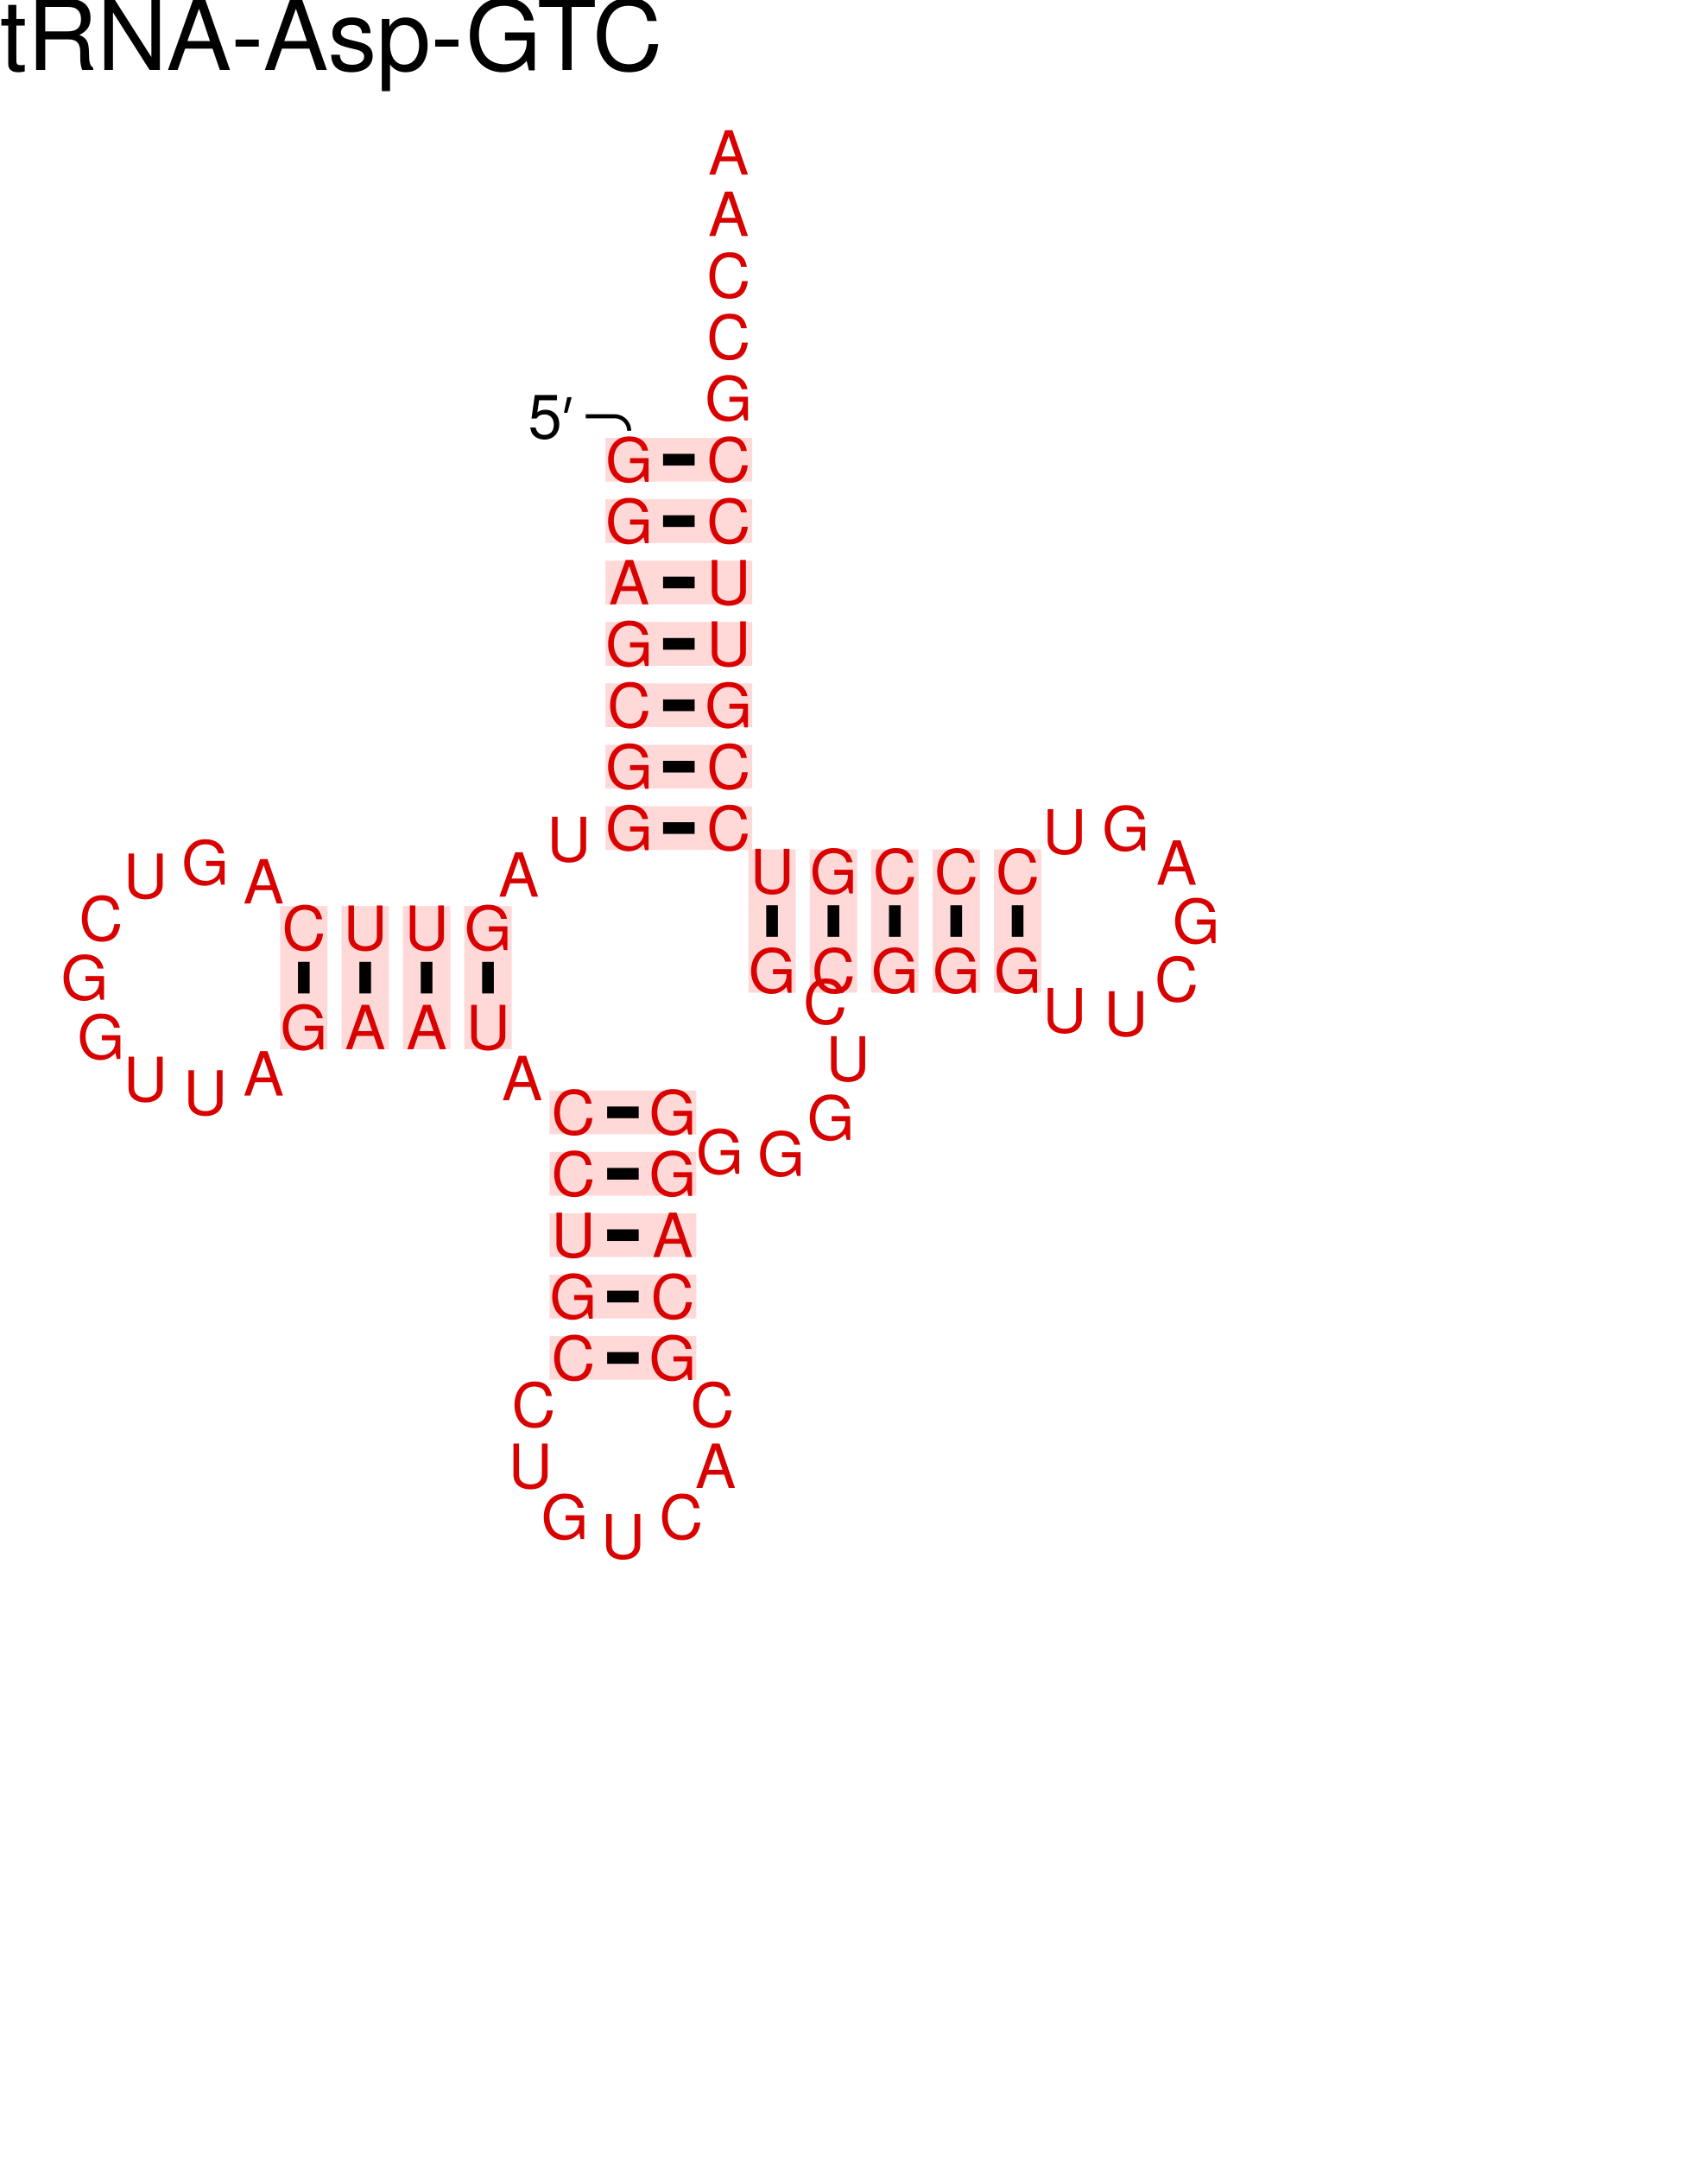
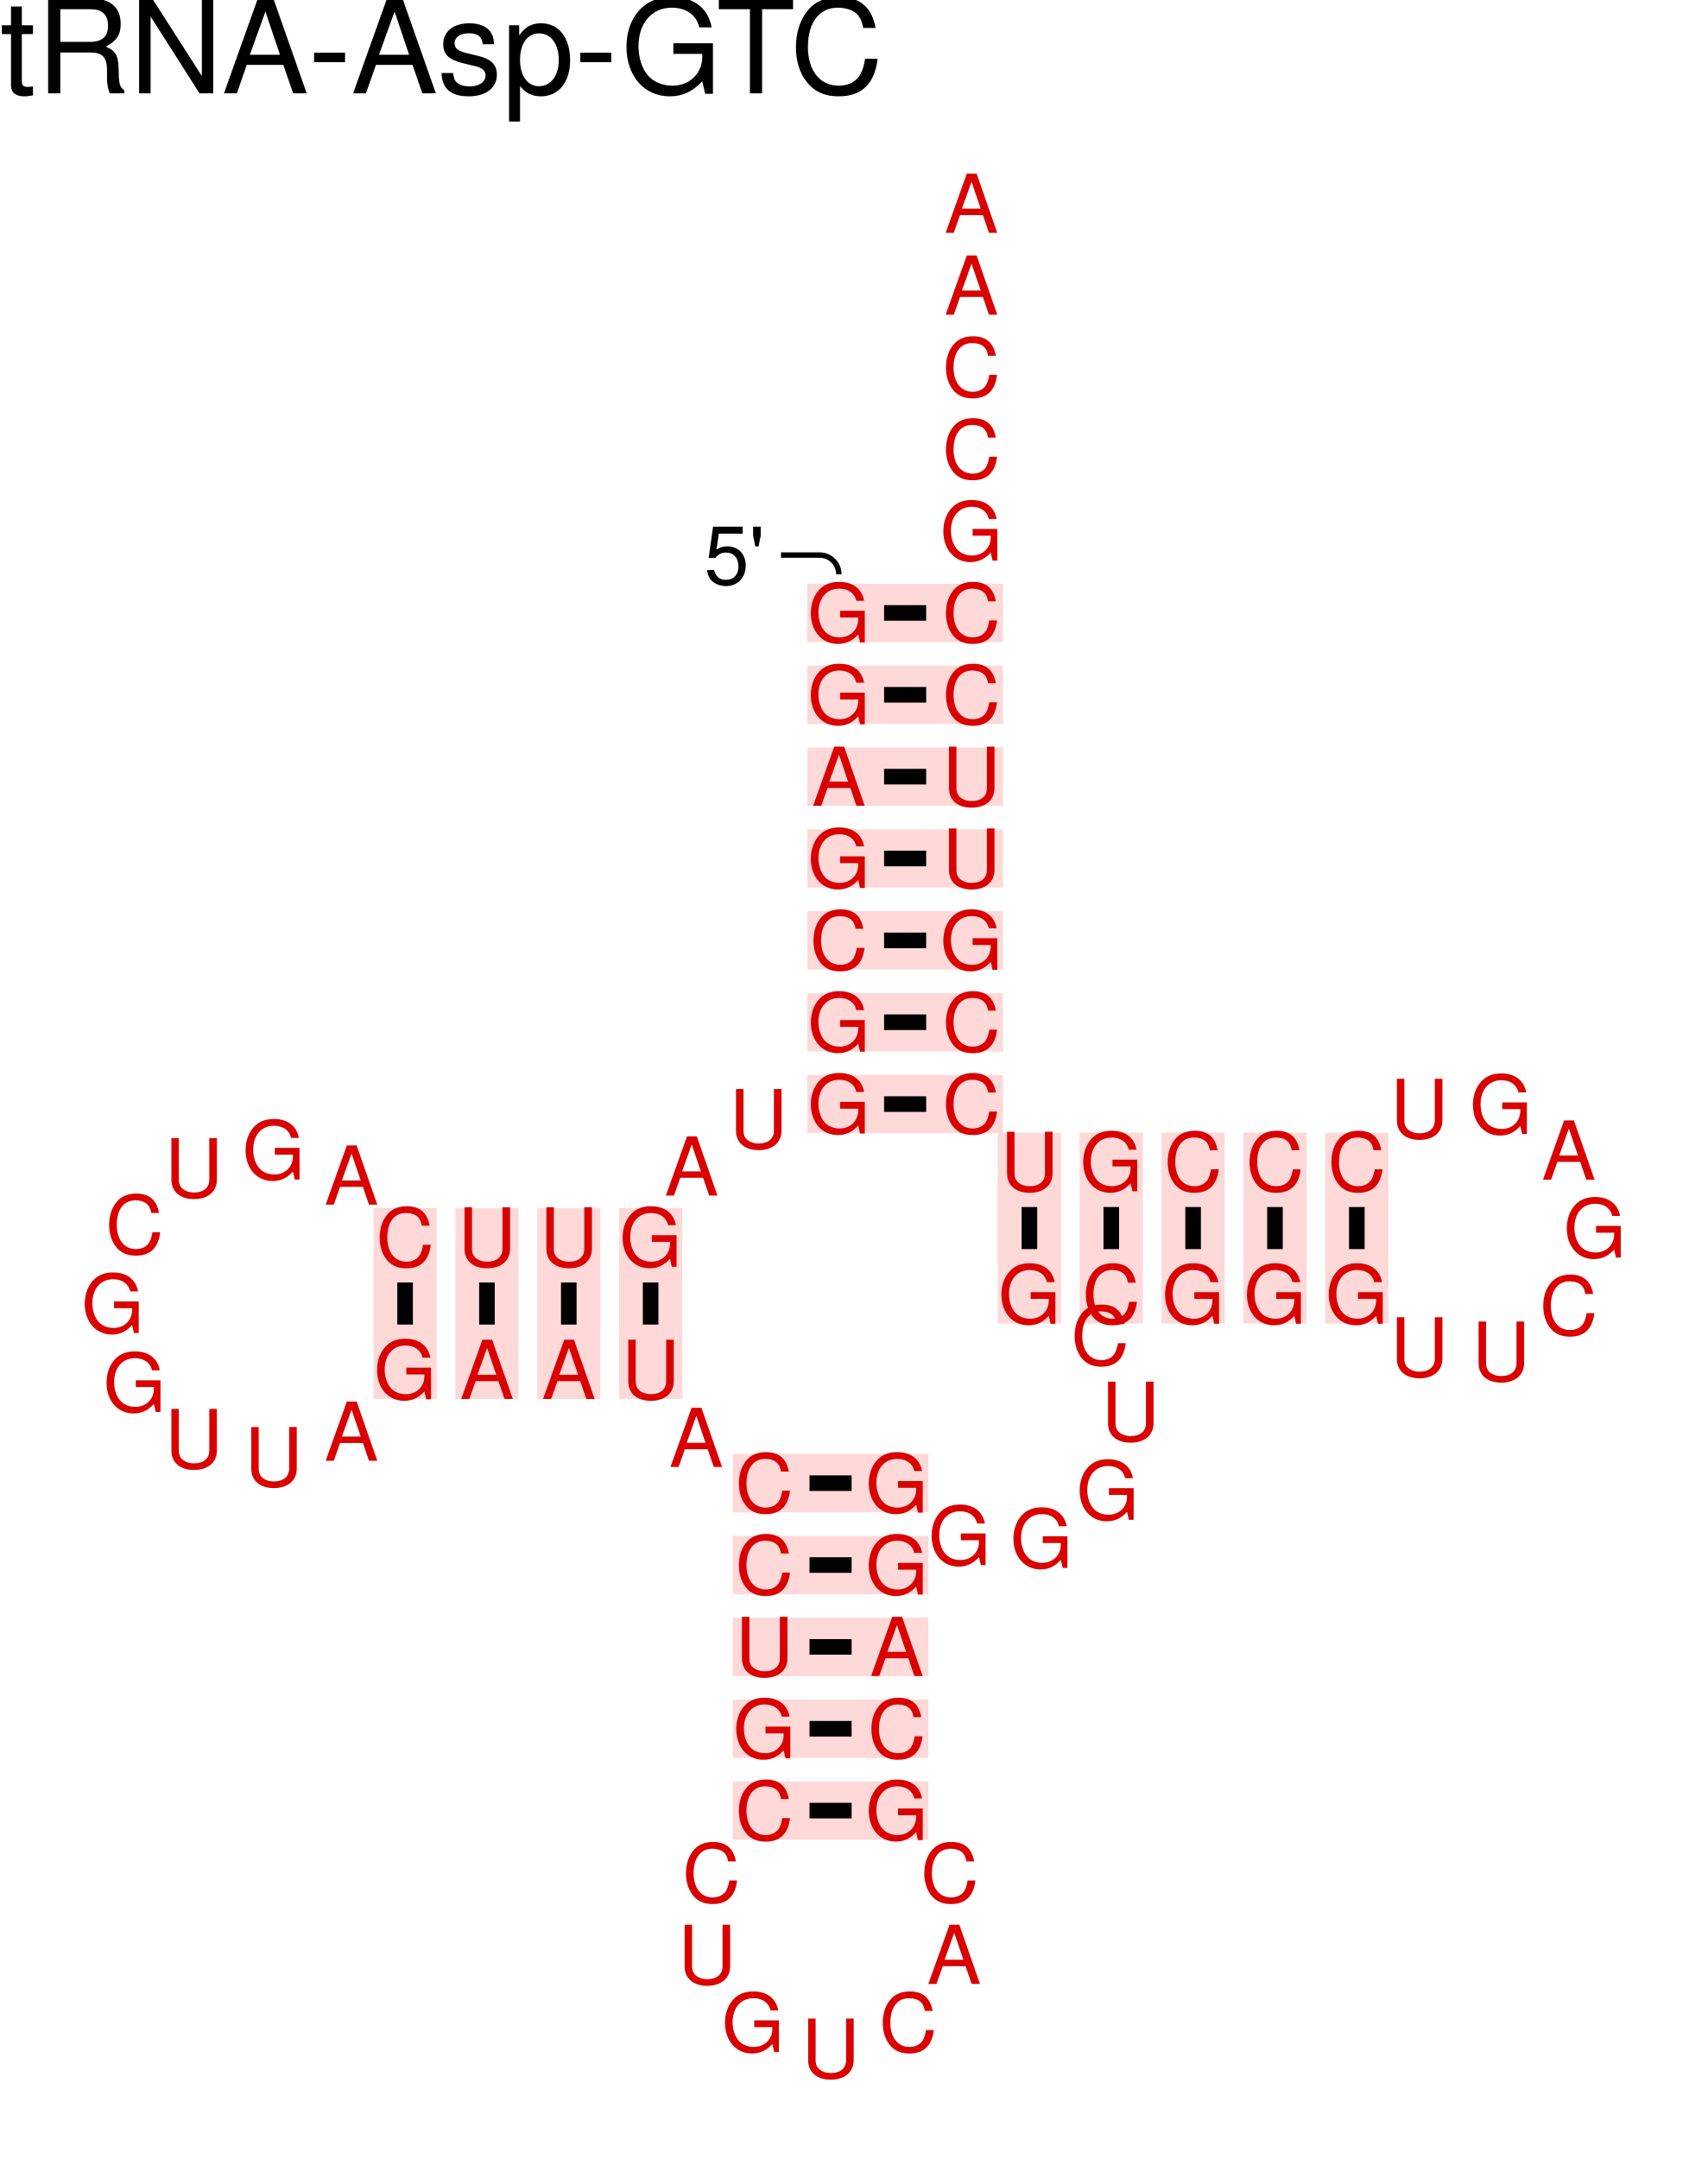
- <svg xmlns="http://www.w3.org/2000/svg" version="1.0" width="55.643mm" height="70.343mm" id="svg2403" xml:space="preserve">
+ <svg xmlns="http://www.w3.org/2000/svg" version="1.0" width="157.727" height="199.397" id="svg2403" xml:space="preserve">
  <text x="0" y="8.616" id="text1000">
    <tspan x="0" y="8.616" fill="#000000" font-variant="normal" font-weight="normal" font-style="normal" font-family="Helvetica, Arial, sans-serif" font-size="12" id="tspan1001">tRNA-Asp-GTC</tspan>
  </text>
  <path fill="#ffd8d8" stroke="none" d="M 74.566 53.916 L 74.566,53.916L 92.641,53.916L 92.641,59.301L 74.566,59.301Z" />
  <path fill="none" stroke="#000000" stroke-width="1.44" stroke-linecap="butt" stroke-linejoin="miter" d="M 81.66 56.608 L 85.548 56.608 " />
  <path fill="#ffd8d8" stroke="none" d="M 74.566 61.476 L 74.566,61.476L 92.641,61.476L 92.641,66.861L 74.566,66.861Z" />
  <path fill="none" stroke="#000000" stroke-width="1.44" stroke-linecap="butt" stroke-linejoin="miter" d="M 81.66 64.168 L 85.548 64.168 " />
  <path fill="#ffd8d8" stroke="none" d="M 74.566 69.036 L 74.566,69.036L 92.641,69.036L 92.641,74.421L 74.566,74.421Z" />
  <path fill="none" stroke="#000000" stroke-width="1.44" stroke-linecap="butt" stroke-linejoin="miter" d="M 81.66 71.728 L 85.548 71.728 " />
  <path fill="#ffd8d8" stroke="none" d="M 74.566 76.596 L 74.566,76.596L 92.641,76.596L 92.641,81.981L 74.566,81.981Z" />
  <path fill="none" stroke="#000000" stroke-width="1.44" stroke-linecap="butt" stroke-linejoin="miter" d="M 81.66 79.288 L 85.548 79.288 " />
  <path fill="#ffd8d8" stroke="none" d="M 74.566 84.156 L 74.566,84.156L 92.641,84.156L 92.641,89.541L 74.566,89.541Z" />
  <path fill="none" stroke="#000000" stroke-width="1.44" stroke-linecap="butt" stroke-linejoin="miter" d="M 81.66 86.849 L 85.548 86.849 " />
  <path fill="#ffd8d8" stroke="none" d="M 74.566 91.716 L 74.566,91.716L 92.641,91.716L 92.641,97.101L 74.566,97.101Z" />
  <path fill="none" stroke="#000000" stroke-width="1.44" stroke-linecap="butt" stroke-linejoin="miter" d="M 81.66 94.409 L 85.548 94.409 " />
  <path fill="#ffd8d8" stroke="none" d="M 74.566 99.276 L 74.566,99.276L 92.641,99.276L 92.641,104.661L 74.566,104.661Z" />
  <path fill="none" stroke="#000000" stroke-width="1.44" stroke-linecap="butt" stroke-linejoin="miter" d="M 81.66 101.969 L 85.548 101.969 " />
  <path fill="#ffd8d8" stroke="none" d="M 63.014 111.577 L 63.014,111.577L 63.014,129.202L 57.179,129.202L 57.179,111.577Z" />
  <path fill="none" stroke="#000000" stroke-width="1.44" stroke-linecap="butt" stroke-linejoin="miter" d="M 60.097 118.445 L 60.097 122.333 " />
  <path fill="#ffd8d8" stroke="none" d="M 55.454 111.577 L 55.454,111.577L 55.454,129.202L 49.619,129.202L 49.619,111.577Z" />
  <path fill="none" stroke="#000000" stroke-width="1.44" stroke-linecap="butt" stroke-linejoin="miter" d="M 52.537 118.445 L 52.537 122.333 " />
  <path fill="#ffd8d8" stroke="none" d="M 47.894 111.577 L 47.894,111.577L 47.894,129.202L 42.059,129.202L 42.059,111.577Z" />
  <path fill="none" stroke="#000000" stroke-width="1.44" stroke-linecap="butt" stroke-linejoin="miter" d="M 44.977 118.445 L 44.977 122.333 " />
  <path fill="#ffd8d8" stroke="none" d="M 40.334 111.577 L 40.334,111.577L 40.334,129.202L 34.499,129.202L 34.499,111.577Z" />
  <path fill="none" stroke="#000000" stroke-width="1.44" stroke-linecap="butt" stroke-linejoin="miter" d="M 37.417 118.445 L 37.417 122.333 " />
  <path fill="#ffd8d8" stroke="none" d="M 67.679 134.288 L 67.679,134.288L 85.754,134.288L 85.754,139.673L 67.679,139.673Z" />
  <path fill="none" stroke="#000000" stroke-width="1.44" stroke-linecap="butt" stroke-linejoin="miter" d="M 74.773 136.98 L 78.661 136.98 " />
  <path fill="#ffd8d8" stroke="none" d="M 67.679 141.848 L 67.679,141.848L 85.754,141.848L 85.754,147.233L 67.679,147.233Z" />
  <path fill="none" stroke="#000000" stroke-width="1.44" stroke-linecap="butt" stroke-linejoin="miter" d="M 74.773 144.54 L 78.661 144.54 " />
  <path fill="#ffd8d8" stroke="none" d="M 67.679 149.408 L 67.679,149.408L 85.754,149.408L 85.754,154.793L 67.679,154.793Z" />
  <path fill="none" stroke="#000000" stroke-width="1.44" stroke-linecap="butt" stroke-linejoin="miter" d="M 74.773 152.1 L 78.661 152.1 " />
  <path fill="#ffd8d8" stroke="none" d="M 67.679 156.968 L 67.679,156.968L 85.754,156.968L 85.754,162.353L 67.679,162.353Z" />
  <path fill="none" stroke="#000000" stroke-width="1.44" stroke-linecap="butt" stroke-linejoin="miter" d="M 74.773 159.66 L 78.661 159.66 " />
  <path fill="#ffd8d8" stroke="none" d="M 67.679 164.528 L 67.679,164.528L 85.754,164.528L 85.754,169.913L 67.679,169.913Z" />
  <path fill="none" stroke="#000000" stroke-width="1.44" stroke-linecap="butt" stroke-linejoin="miter" d="M 74.773 167.22 L 78.661 167.22 " />
  <path fill="#ffd8d8" stroke="none" d="M 92.167 122.231 L 92.167,122.231L 92.167,104.606L 98.002,104.606L 98.002,122.231Z" />
  <path fill="none" stroke="#000000" stroke-width="1.44" stroke-linecap="butt" stroke-linejoin="miter" d="M 95.085 115.363 L 95.085 111.475 " />
  <path fill="#ffd8d8" stroke="none" d="M 99.727 122.231 L 99.727,122.231L 99.727,104.606L 105.562,104.606L 105.562,122.231Z" />
  <path fill="none" stroke="#000000" stroke-width="1.44" stroke-linecap="butt" stroke-linejoin="miter" d="M 102.645 115.363 L 102.645 111.475 " />
  <path fill="#ffd8d8" stroke="none" d="M 107.287 122.231 L 107.287,122.231L 107.287,104.606L 113.122,104.606L 113.122,122.231Z" />
  <path fill="none" stroke="#000000" stroke-width="1.44" stroke-linecap="butt" stroke-linejoin="miter" d="M 110.205 115.363 L 110.205 111.475 " />
  <path fill="#ffd8d8" stroke="none" d="M 114.847 122.231 L 114.847,122.231L 114.847,104.606L 120.682,104.606L 120.682,122.231Z" />
  <path fill="none" stroke="#000000" stroke-width="1.44" stroke-linecap="butt" stroke-linejoin="miter" d="M 117.765 115.363 L 117.765 111.475 " />
  <path fill="#ffd8d8" stroke="none" d="M 122.407 122.231 L 122.407,122.231L 122.407,104.606L 128.242,104.606L 128.242,122.231Z" />
  <path fill="none" stroke="#000000" stroke-width="1.44" stroke-linecap="butt" stroke-linejoin="miter" d="M 125.325 115.363 L 125.325 111.475 " />
  <path fill="none" stroke="#5c5c5c" stroke-width="0.5" stroke-linecap="butt" stroke-linejoin="miter" d="" />
  <path fill="none" stroke="#5c5c5c" stroke-width="0.5" stroke-linecap="butt" stroke-linejoin="miter" d="" />
  <path fill="none" stroke="#5c5c5c" stroke-width="0.5" stroke-linecap="butt" stroke-linejoin="miter" d="" />
  <path fill="none" stroke="#5c5c5c" stroke-width="0.5" stroke-linecap="butt" stroke-linejoin="miter" d="" />
  <path fill="none" stroke="#5c5c5c" stroke-width="0.5" stroke-linecap="butt" stroke-linejoin="miter" d="" />
  <path fill="none" stroke="#5c5c5c" stroke-width="0.5" stroke-linecap="butt" stroke-linejoin="miter" d="" />
  <path fill="none" stroke="#5c5c5c" stroke-width="0.5" stroke-linecap="butt" stroke-linejoin="miter" d="" />
  <path fill="none" stroke="#5c5c5c" stroke-width="0.5" stroke-linecap="butt" stroke-linejoin="miter" d="" />
  <path fill="none" stroke="#5c5c5c" stroke-width="0.5" stroke-linecap="butt" stroke-linejoin="miter" d="" />
  <path fill="none" stroke="#5c5c5c" stroke-width="0.5" stroke-linecap="butt" stroke-linejoin="miter" d="" />
  <path fill="none" stroke="#5c5c5c" stroke-width="0.5" stroke-linecap="butt" stroke-linejoin="miter" d="" />
  <path fill="none" stroke="#5c5c5c" stroke-width="0.5" stroke-linecap="butt" stroke-linejoin="miter" d="" />
  <path fill="none" stroke="#5c5c5c" stroke-width="0.5" stroke-linecap="butt" stroke-linejoin="miter" d="" />
  <path fill="none" stroke="#5c5c5c" stroke-width="0.5" stroke-linecap="butt" stroke-linejoin="miter" d="" />
  <path fill="none" stroke="#5c5c5c" stroke-width="0.5" stroke-linecap="butt" stroke-linejoin="miter" d="" />
  <path fill="none" stroke="#5c5c5c" stroke-width="0.5" stroke-linecap="butt" stroke-linejoin="miter" d="" />
  <path fill="none" stroke="#5c5c5c" stroke-width="0.5" stroke-linecap="butt" stroke-linejoin="miter" d="" />
  <path fill="none" stroke="#5c5c5c" stroke-width="0.5" stroke-linecap="butt" stroke-linejoin="miter" d="" />
  <path fill="none" stroke="#5c5c5c" stroke-width="0.5" stroke-linecap="butt" stroke-linejoin="miter" d="" />
  <path fill="none" stroke="#5c5c5c" stroke-width="0.5" stroke-linecap="butt" stroke-linejoin="miter" d="" />
  <path fill="none" stroke="#5c5c5c" stroke-width="0.5" stroke-linecap="butt" stroke-linejoin="miter" d="" />
  <path fill="none" stroke="#5c5c5c" stroke-width="0.5" stroke-linecap="butt" stroke-linejoin="miter" d="" />
  <path fill="none" stroke="#5c5c5c" stroke-width="0.5" stroke-linecap="butt" stroke-linejoin="miter" d="" />
  <path fill="none" stroke="#5c5c5c" stroke-width="0.5" stroke-linecap="butt" stroke-linejoin="miter" d="" />
  <path fill="none" stroke="#5c5c5c" stroke-width="0.5" stroke-linecap="butt" stroke-linejoin="miter" d="" />
  <path fill="none" stroke="#5c5c5c" stroke-width="0.5" stroke-linecap="butt" stroke-linejoin="miter" d="" />
  <path fill="none" stroke="#5c5c5c" stroke-width="0.5" stroke-linecap="butt" stroke-linejoin="miter" d="" />
  <path fill="none" stroke="#5c5c5c" stroke-width="0.5" stroke-linecap="butt" stroke-linejoin="miter" d="" />
  <path fill="none" stroke="#5c5c5c" stroke-width="0.5" stroke-linecap="butt" stroke-linejoin="miter" d="" />
  <path fill="none" stroke="#5c5c5c" stroke-width="0.5" stroke-linecap="butt" stroke-linejoin="miter" d="" />
  <path fill="none" stroke="#5c5c5c" stroke-width="0.5" stroke-linecap="butt" stroke-linejoin="miter" d="" />
  <path fill="none" stroke="#5c5c5c" stroke-width="0.5" stroke-linecap="butt" stroke-linejoin="miter" d="" />
  <path fill="none" stroke="#5c5c5c" stroke-width="0.5" stroke-linecap="butt" stroke-linejoin="miter" d="" />
  <path fill="none" stroke="#5c5c5c" stroke-width="0.5" stroke-linecap="butt" stroke-linejoin="miter" d="" />
  <path fill="none" stroke="#5c5c5c" stroke-width="0.5" stroke-linecap="butt" stroke-linejoin="miter" d="" />
  <path fill="none" stroke="#5c5c5c" stroke-width="0.5" stroke-linecap="butt" stroke-linejoin="miter" d="" />
  <path fill="none" stroke="#5c5c5c" stroke-width="0.5" stroke-linecap="butt" stroke-linejoin="miter" d="" />
  <path fill="none" stroke="#5c5c5c" stroke-width="0.5" stroke-linecap="butt" stroke-linejoin="miter" d="" />
  <path fill="none" stroke="#5c5c5c" stroke-width="0.5" stroke-linecap="butt" stroke-linejoin="miter" d="" />
  <path fill="none" stroke="#5c5c5c" stroke-width="0.5" stroke-linecap="butt" stroke-linejoin="miter" d="" />
  <path fill="none" stroke="#5c5c5c" stroke-width="0.5" stroke-linecap="butt" stroke-linejoin="miter" d="" />
  <path fill="none" stroke="#5c5c5c" stroke-width="0.5" stroke-linecap="butt" stroke-linejoin="miter" d="" />
  <path fill="none" stroke="#5c5c5c" stroke-width="0.5" stroke-linecap="butt" stroke-linejoin="miter" d="" />
  <path fill="none" stroke="#5c5c5c" stroke-width="0.5" stroke-linecap="butt" stroke-linejoin="miter" d="" />
  <path fill="none" stroke="#5c5c5c" stroke-width="0.5" stroke-linecap="butt" stroke-linejoin="miter" d="" />
  <path fill="none" stroke="#5c5c5c" stroke-width="0.5" stroke-linecap="butt" stroke-linejoin="miter" d="" />
  <path fill="none" stroke="#5c5c5c" stroke-width="0.5" stroke-linecap="butt" stroke-linejoin="miter" d="" />
  <path fill="none" stroke="#5c5c5c" stroke-width="0.5" stroke-linecap="butt" stroke-linejoin="miter" d="" />
  <path fill="none" stroke="#5c5c5c" stroke-width="0.5" stroke-linecap="butt" stroke-linejoin="miter" d="" />
  <path fill="none" stroke="#5c5c5c" stroke-width="0.5" stroke-linecap="butt" stroke-linejoin="miter" d="" />
  <path fill="none" stroke="#5c5c5c" stroke-width="0.5" stroke-linecap="butt" stroke-linejoin="miter" d="" />
  <path fill="none" stroke="#5c5c5c" stroke-width="0.5" stroke-linecap="butt" stroke-linejoin="miter" d="" />
  <path fill="none" stroke="#5c5c5c" stroke-width="0.5" stroke-linecap="butt" stroke-linejoin="miter" d="" />
  <path fill="none" stroke="#5c5c5c" stroke-width="0.5" stroke-linecap="butt" stroke-linejoin="miter" d="" />
  <path fill="none" stroke="#5c5c5c" stroke-width="0.5" stroke-linecap="butt" stroke-linejoin="miter" d="" />
  <path fill="none" stroke="#5c5c5c" stroke-width="0.5" stroke-linecap="butt" stroke-linejoin="miter" d="" />
  <path fill="none" stroke="#5c5c5c" stroke-width="0.5" stroke-linecap="butt" stroke-linejoin="miter" d="" />
  <path fill="none" stroke="#5c5c5c" stroke-width="0.5" stroke-linecap="butt" stroke-linejoin="miter" d="" />
  <path fill="none" stroke="#5c5c5c" stroke-width="0.5" stroke-linecap="butt" stroke-linejoin="miter" d="" />
  <path fill="none" stroke="#5c5c5c" stroke-width="0.5" stroke-linecap="butt" stroke-linejoin="miter" d="" />
  <path fill="none" stroke="#5c5c5c" stroke-width="0.5" stroke-linecap="butt" stroke-linejoin="miter" d="" />
  <path fill="none" stroke="#5c5c5c" stroke-width="0.5" stroke-linecap="butt" stroke-linejoin="miter" d="" />
  <path fill="none" stroke="#5c5c5c" stroke-width="0.5" stroke-linecap="butt" stroke-linejoin="miter" d="" />
  <path fill="none" stroke="#5c5c5c" stroke-width="0.5" stroke-linecap="butt" stroke-linejoin="miter" d="" />
  <path fill="none" stroke="#5c5c5c" stroke-width="0.5" stroke-linecap="butt" stroke-linejoin="miter" d="" />
  <path fill="none" stroke="#5c5c5c" stroke-width="0.5" stroke-linecap="butt" stroke-linejoin="miter" d="" />
  <path fill="none" stroke="#5c5c5c" stroke-width="0.5" stroke-linecap="butt" stroke-linejoin="miter" d="" />
  <path fill="none" stroke="#5c5c5c" stroke-width="0.5" stroke-linecap="butt" stroke-linejoin="miter" d="" />
  <path fill="none" stroke="#5c5c5c" stroke-width="0.5" stroke-linecap="butt" stroke-linejoin="miter" d="" />
  <path fill="none" stroke="#5c5c5c" stroke-width="0.5" stroke-linecap="butt" stroke-linejoin="miter" d="" />
  <path fill="none" stroke="#5c5c5c" stroke-width="0.5" stroke-linecap="butt" stroke-linejoin="miter" d="" />
  <path fill="none" stroke="#5c5c5c" stroke-width="0.5" stroke-linecap="butt" stroke-linejoin="miter" d="" />
  <path fill="none" stroke="#5c5c5c" stroke-width="0.5" stroke-linecap="butt" stroke-linejoin="miter" d="" />
  <path fill="none" stroke="#5c5c5c" stroke-width="0.5" stroke-linecap="butt" stroke-linejoin="miter" d="" />
  <path fill="none" stroke="#5c5c5c" stroke-width="0.5" stroke-linecap="butt" stroke-linejoin="miter" d="" />
  <path fill="none" stroke="#5c5c5c" stroke-width="0.5" stroke-linecap="butt" stroke-linejoin="miter" d="" />
  <path fill="none" stroke="#5c5c5c" stroke-width="0.5" stroke-linecap="butt" stroke-linejoin="miter" d="" />
  <path fill="none" stroke="#5c5c5c" stroke-width="0.5" stroke-linecap="butt" stroke-linejoin="miter" d="" />
  <path fill="none" stroke="#5c5c5c" stroke-width="0.5" stroke-linecap="butt" stroke-linejoin="miter" d="" />
  <path fill="none" stroke="#5c5c5c" stroke-width="0.5" stroke-linecap="butt" stroke-linejoin="miter" d="" />
  <path fill="none" stroke="#5c5c5c" stroke-width="0.5" stroke-linecap="butt" stroke-linejoin="miter" d="" />
  <path fill="none" stroke="#5c5c5c" stroke-width="0.5" stroke-linecap="butt" stroke-linejoin="miter" d="" />
  <path fill="none" stroke="#5c5c5c" stroke-width="0.5" stroke-linecap="butt" stroke-linejoin="miter" d="" />
  <path fill="none" stroke="#5c5c5c" stroke-width="0.5" stroke-linecap="butt" stroke-linejoin="miter" d="" />
  <path fill="none" stroke="#5c5c5c" stroke-width="0.5" stroke-linecap="butt" stroke-linejoin="miter" d="" />
  <path fill="none" stroke="#5c5c5c" stroke-width="0.5" stroke-linecap="butt" stroke-linejoin="miter" d="" />
  <path fill="none" stroke="#5c5c5c" stroke-width="0.5" stroke-linecap="butt" stroke-linejoin="miter" d="" />
  <path fill="none" stroke="#5c5c5c" stroke-width="0.5" stroke-linecap="butt" stroke-linejoin="miter" d="" />
  <path fill="none" stroke="#5c5c5c" stroke-width="0.5" stroke-linecap="butt" stroke-linejoin="miter" d="" />
  <path fill="none" stroke="#5c5c5c" stroke-width="0.5" stroke-linecap="butt" stroke-linejoin="miter" d="" />
  <path fill="none" stroke="#5c5c5c" stroke-width="0.5" stroke-linecap="butt" stroke-linejoin="miter" d="" />
  <path fill="none" stroke="#5c5c5c" stroke-width="0.5" stroke-linecap="butt" stroke-linejoin="miter" d="" />
  <path fill="none" stroke="#5c5c5c" stroke-width="0.5" stroke-linecap="butt" stroke-linejoin="miter" d="" />
  <path fill="none" stroke="#5c5c5c" stroke-width="0.5" stroke-linecap="butt" stroke-linejoin="miter" d="" />
  <path fill="none" stroke="#5c5c5c" stroke-width="0.5" stroke-linecap="butt" stroke-linejoin="miter" d="" />
  <path fill="none" stroke="#5c5c5c" stroke-width="0.5" stroke-linecap="butt" stroke-linejoin="miter" d="" />
  <path fill="none" stroke="#5c5c5c" stroke-width="0.5" stroke-linecap="butt" stroke-linejoin="miter" d="" />
  <path fill="none" stroke="#5c5c5c" stroke-width="0.5" stroke-linecap="butt" stroke-linejoin="miter" d="" />
  <path fill="none" stroke="#5c5c5c" stroke-width="0.5" stroke-linecap="butt" stroke-linejoin="miter" d="" />
  <path fill="none" stroke="#5c5c5c" stroke-width="0.5" stroke-linecap="butt" stroke-linejoin="miter" d="" />
  <path fill="none" stroke="#5c5c5c" stroke-width="0.5" stroke-linecap="butt" stroke-linejoin="miter" d="" />
  <path fill="none" stroke="#5c5c5c" stroke-width="0.5" stroke-linecap="butt" stroke-linejoin="miter" d="" />
  <path fill="none" stroke="#5c5c5c" stroke-width="0.5" stroke-linecap="butt" stroke-linejoin="miter" d="" />
  <path fill="none" stroke="#5c5c5c" stroke-width="0.5" stroke-linecap="butt" stroke-linejoin="miter" d="" />
  <path fill="none" stroke="#5c5c5c" stroke-width="0.5" stroke-linecap="butt" stroke-linejoin="miter" d="" />
  <path fill="none" stroke="#5c5c5c" stroke-width="0.5" stroke-linecap="butt" stroke-linejoin="miter" d="" />
  <path fill="none" stroke="#5c5c5c" stroke-width="0.5" stroke-linecap="butt" stroke-linejoin="miter" d="" />
  <path fill="none" stroke="#5c5c5c" stroke-width="0.5" stroke-linecap="butt" stroke-linejoin="miter" d="" />
  <path fill="none" stroke="#5c5c5c" stroke-width="0.5" stroke-linecap="butt" stroke-linejoin="miter" d="" />
  <path fill="none" stroke="#5c5c5c" stroke-width="0.5" stroke-linecap="butt" stroke-linejoin="miter" d="" />
  <path fill="none" stroke="#5c5c5c" stroke-width="0.5" stroke-linecap="butt" stroke-linejoin="miter" d="" />
  <path fill="none" stroke="#5c5c5c" stroke-width="0.5" stroke-linecap="butt" stroke-linejoin="miter" d="" />
  <path fill="none" stroke="#5c5c5c" stroke-width="0.5" stroke-linecap="butt" stroke-linejoin="miter" d="" />
  <path fill="none" stroke="#5c5c5c" stroke-width="0.5" stroke-linecap="butt" stroke-linejoin="miter" d="" />
  <path fill="none" stroke="#5c5c5c" stroke-width="0.5" stroke-linecap="butt" stroke-linejoin="miter" d="" />
  <path fill="none" stroke="#5c5c5c" stroke-width="0.5" stroke-linecap="butt" stroke-linejoin="miter" d="" />
  <path fill="none" stroke="#5c5c5c" stroke-width="0.5" stroke-linecap="butt" stroke-linejoin="miter" d="" />
  <path fill="none" stroke="#5c5c5c" stroke-width="0.5" stroke-linecap="butt" stroke-linejoin="miter" d="" />
  <path fill="none" stroke="#5c5c5c" stroke-width="0.5" stroke-linecap="butt" stroke-linejoin="miter" d="" />
  <path fill="none" stroke="#5c5c5c" stroke-width="0.5" stroke-linecap="butt" stroke-linejoin="miter" d="" />
  <path fill="none" stroke="#5c5c5c" stroke-width="0.5" stroke-linecap="butt" stroke-linejoin="miter" d="" />
  <path fill="none" stroke="#5c5c5c" stroke-width="0.5" stroke-linecap="butt" stroke-linejoin="miter" d="" />
  <path fill="none" stroke="#5c5c5c" stroke-width="0.5" stroke-linecap="butt" stroke-linejoin="miter" d="" />
  <path fill="none" stroke="#5c5c5c" stroke-width="0.5" stroke-linecap="butt" stroke-linejoin="miter" d="" />
  <path fill="none" stroke="#5c5c5c" stroke-width="0.5" stroke-linecap="butt" stroke-linejoin="miter" d="" />
  <path fill="none" stroke="#5c5c5c" stroke-width="0.5" stroke-linecap="butt" stroke-linejoin="miter" d="" />
  <path fill="none" stroke="#5c5c5c" stroke-width="0.5" stroke-linecap="butt" stroke-linejoin="miter" d="" />
  <path fill="none" stroke="#5c5c5c" stroke-width="0.5" stroke-linecap="butt" stroke-linejoin="miter" d="" />
  <path fill="none" stroke="#5c5c5c" stroke-width="0.5" stroke-linecap="butt" stroke-linejoin="miter" d="" />
  <path fill="none" stroke="#5c5c5c" stroke-width="0.5" stroke-linecap="butt" stroke-linejoin="miter" d="" />
  <path fill="none" stroke="#5c5c5c" stroke-width="0.5" stroke-linecap="butt" stroke-linejoin="miter" d="" />
  <path fill="none" stroke="#5c5c5c" stroke-width="0.5" stroke-linecap="butt" stroke-linejoin="miter" d="" />
  <path fill="none" stroke="#5c5c5c" stroke-width="0.5" stroke-linecap="butt" stroke-linejoin="miter" d="" />
  <path fill="none" stroke="#5c5c5c" stroke-width="0.5" stroke-linecap="butt" stroke-linejoin="miter" d="" />
  <path fill="none" stroke="#5c5c5c" stroke-width="0.5" stroke-linecap="butt" stroke-linejoin="miter" d="" />
  <path fill="none" stroke="#5c5c5c" stroke-width="0.5" stroke-linecap="butt" stroke-linejoin="miter" d="" />
  <path fill="none" stroke="#5c5c5c" stroke-width="0.5" stroke-linecap="butt" stroke-linejoin="miter" d="" />
  <path fill="none" stroke="#5c5c5c" stroke-width="0.5" stroke-linecap="butt" stroke-linejoin="miter" d="" />
  <path fill="none" stroke="#5c5c5c" stroke-width="0.5" stroke-linecap="butt" stroke-linejoin="miter" d="" />
  <path fill="none" stroke="#5c5c5c" stroke-width="0.5" stroke-linecap="butt" stroke-linejoin="miter" d="" />
  <path fill="none" stroke="#5c5c5c" stroke-width="0.5" stroke-linecap="butt" stroke-linejoin="miter" d="" />
  <path fill="none" stroke="#5c5c5c" stroke-width="0.5" stroke-linecap="butt" stroke-linejoin="miter" d="" />
  <path fill="none" stroke="#5c5c5c" stroke-width="0.5" stroke-linecap="butt" stroke-linejoin="miter" d="" />
  <path fill="none" stroke="#5c5c5c" stroke-width="0.5" stroke-linecap="butt" stroke-linejoin="miter" d="" />
  <path fill="none" stroke="#5c5c5c" stroke-width="0.5" stroke-linecap="butt" stroke-linejoin="miter" d="" />
  <path fill="none" stroke="#5c5c5c" stroke-width="0.5" stroke-linecap="butt" stroke-linejoin="miter" d="" />
  <path fill="none" stroke="#5c5c5c" stroke-width="0.5" stroke-linecap="butt" stroke-linejoin="miter" d="" />
  <path fill="none" stroke="#5c5c5c" stroke-width="0.5" stroke-linecap="butt" stroke-linejoin="miter" d="" />
  <path fill="none" stroke="#5c5c5c" stroke-width="0.5" stroke-linecap="butt" stroke-linejoin="miter" d="" />
  <path fill="none" stroke="#5c5c5c" stroke-width="0.5" stroke-linecap="butt" stroke-linejoin="miter" d="" />
  <path fill="none" stroke="#5c5c5c" stroke-width="0.5" stroke-linecap="butt" stroke-linejoin="miter" d="" />
  <path fill="none" stroke="#5c5c5c" stroke-width="0.5" stroke-linecap="butt" stroke-linejoin="miter" d="" />
  <path fill="none" stroke="#5c5c5c" stroke-width="0.5" stroke-linecap="butt" stroke-linejoin="miter" d="" />
  <path fill="none" stroke="#5c5c5c" stroke-width="0.5" stroke-linecap="butt" stroke-linejoin="miter" d="" />
  <path fill="none" stroke="#5c5c5c" stroke-width="0.5" stroke-linecap="butt" stroke-linejoin="miter" d="" />
  <path fill="none" stroke="#5c5c5c" stroke-width="0.5" stroke-linecap="butt" stroke-linejoin="miter" d="" />
  <text x="74.566" y="59.301" id="text1002">
    <tspan x="74.566" y="59.301" fill="#d90000" font-variant="normal" font-weight="normal" font-style="normal" font-family="Helvetica, Arial, sans-serif" font-size="7.5" id="tspan1003">G</tspan>
  </text>
  <text x="74.566" y="66.861" id="text1004">
    <tspan x="74.566" y="66.861" fill="#d90000" font-variant="normal" font-weight="normal" font-style="normal" font-family="Helvetica, Arial, sans-serif" font-size="7.5" id="tspan1005">G</tspan>
  </text>
  <text x="74.982" y="74.421" id="text1006">
    <tspan x="74.982" y="74.421" fill="#d90000" font-variant="normal" font-weight="normal" font-style="normal" font-family="Helvetica, Arial, sans-serif" font-size="7.5" id="tspan1007">A</tspan>
  </text>
  <text x="74.566" y="81.981" id="text1008">
    <tspan x="74.566" y="81.981" fill="#d90000" font-variant="normal" font-weight="normal" font-style="normal" font-family="Helvetica, Arial, sans-serif" font-size="7.5" id="tspan1009">G</tspan>
  </text>
  <text x="74.776" y="89.541" id="text1010">
    <tspan x="74.776" y="89.541" fill="#d90000" font-variant="normal" font-weight="normal" font-style="normal" font-family="Helvetica, Arial, sans-serif" font-size="7.5" id="tspan1011">C</tspan>
  </text>
  <text x="74.566" y="97.101" id="text1012">
    <tspan x="74.566" y="97.101" fill="#d90000" font-variant="normal" font-weight="normal" font-style="normal" font-family="Helvetica, Arial, sans-serif" font-size="7.5" id="tspan1013">G</tspan>
  </text>
  <text x="74.566" y="104.661" id="text1014">
    <tspan x="74.566" y="104.661" fill="#d90000" font-variant="normal" font-weight="normal" font-style="normal" font-family="Helvetica, Arial, sans-serif" font-size="7.5" id="tspan1015">G</tspan>
  </text>
  <text x="67.345" y="106.051" id="text1016">
    <tspan x="67.345" y="106.051" fill="#d90000" font-variant="normal" font-weight="normal" font-style="normal" font-family="Helvetica, Arial, sans-serif" font-size="7.5" id="tspan1017">U</tspan>
  </text>
  <text x="61.38" y="110.417" id="text1018">
    <tspan x="61.38" y="110.417" fill="#d90000" font-variant="normal" font-weight="normal" font-style="normal" font-family="Helvetica, Arial, sans-serif" font-size="7.5" id="tspan1019">A</tspan>
  </text>
  <text x="57.179" y="116.962" id="text1020">
    <tspan x="57.179" y="116.962" fill="#d90000" font-variant="normal" font-weight="normal" font-style="normal" font-family="Helvetica, Arial, sans-serif" font-size="7.5" id="tspan1021">G</tspan>
  </text>
  <text x="49.829" y="116.962" id="text1022">
    <tspan x="49.829" y="116.962" fill="#d90000" font-variant="normal" font-weight="normal" font-style="normal" font-family="Helvetica, Arial, sans-serif" font-size="7.5" id="tspan1023">U</tspan>
  </text>
  <text x="42.269" y="116.962" id="text1024">
    <tspan x="42.269" y="116.962" fill="#d90000" font-variant="normal" font-weight="normal" font-style="normal" font-family="Helvetica, Arial, sans-serif" font-size="7.5" id="tspan1025">U</tspan>
  </text>
  <text x="34.709" y="116.962" id="text1026">
    <tspan x="34.709" y="116.962" fill="#d90000" font-variant="normal" font-weight="normal" font-style="normal" font-family="Helvetica, Arial, sans-serif" font-size="7.5" id="tspan1027">C</tspan>
  </text>
  <text x="29.957" y="111.255" id="text1028">
    <tspan x="29.957" y="111.255" fill="#d90000" font-variant="normal" font-weight="normal" font-style="normal" font-family="Helvetica, Arial, sans-serif" font-size="7.5" id="tspan1029">A</tspan>
  </text>
  <text x="22.355" y="108.904" id="text1030">
    <tspan x="22.355" y="108.904" fill="#d90000" font-variant="normal" font-weight="normal" font-style="normal" font-family="Helvetica, Arial, sans-serif" font-size="7.5" id="tspan1031">G</tspan>
  </text>
  <text x="15.192" y="110.575" id="text1032">
    <tspan x="15.192" y="110.575" fill="#d90000" font-variant="normal" font-weight="normal" font-style="normal" font-family="Helvetica, Arial, sans-serif" font-size="7.5" id="tspan1033">U</tspan>
  </text>
  <text x="9.723" y="115.795" id="text1034">
    <tspan x="9.723" y="115.795" fill="#d90000" font-variant="normal" font-weight="normal" font-style="normal" font-family="Helvetica, Arial, sans-serif" font-size="7.5" id="tspan1035">C</tspan>
  </text>
  <text x="7.5" y="123.082" id="text1036">
    <tspan x="7.5" y="123.082" fill="#d90000" font-variant="normal" font-weight="normal" font-style="normal" font-family="Helvetica, Arial, sans-serif" font-size="7.5" id="tspan1037">G</tspan>
  </text>
  <text x="9.513" y="130.369" id="text1038">
    <tspan x="9.513" y="130.369" fill="#d90000" font-variant="normal" font-weight="normal" font-style="normal" font-family="Helvetica, Arial, sans-serif" font-size="7.5" id="tspan1039">G</tspan>
  </text>
  <text x="15.192" y="135.588" id="text1040">
    <tspan x="15.192" y="135.588" fill="#d90000" font-variant="normal" font-weight="normal" font-style="normal" font-family="Helvetica, Arial, sans-serif" font-size="7.5" id="tspan1041">U</tspan>
  </text>
  <text x="22.565" y="137.259" id="text1042">
    <tspan x="22.565" y="137.259" fill="#d90000" font-variant="normal" font-weight="normal" font-style="normal" font-family="Helvetica, Arial, sans-serif" font-size="7.5" id="tspan1043">U</tspan>
  </text>
  <text x="29.957" y="134.908" id="text1044">
    <tspan x="29.957" y="134.908" fill="#d90000" font-variant="normal" font-weight="normal" font-style="normal" font-family="Helvetica, Arial, sans-serif" font-size="7.5" id="tspan1045">A</tspan>
  </text>
  <text x="34.499" y="129.202" id="text1046">
    <tspan x="34.499" y="129.202" fill="#d90000" font-variant="normal" font-weight="normal" font-style="normal" font-family="Helvetica, Arial, sans-serif" font-size="7.5" id="tspan1047">G</tspan>
  </text>
  <text x="42.475" y="129.202" id="text1048">
    <tspan x="42.475" y="129.202" fill="#d90000" font-variant="normal" font-weight="normal" font-style="normal" font-family="Helvetica, Arial, sans-serif" font-size="7.5" id="tspan1049">A</tspan>
  </text>
  <text x="50.035" y="129.202" id="text1050">
    <tspan x="50.035" y="129.202" fill="#d90000" font-variant="normal" font-weight="normal" font-style="normal" font-family="Helvetica, Arial, sans-serif" font-size="7.5" id="tspan1051">A</tspan>
  </text>
  <text x="57.389" y="129.202" id="text1052">
    <tspan x="57.389" y="129.202" fill="#d90000" font-variant="normal" font-weight="normal" font-style="normal" font-family="Helvetica, Arial, sans-serif" font-size="7.5" id="tspan1053">U</tspan>
  </text>
  <text x="61.803" y="135.483" id="text1054">
    <tspan x="61.803" y="135.483" fill="#d90000" font-variant="normal" font-weight="normal" font-style="normal" font-family="Helvetica, Arial, sans-serif" font-size="7.5" id="tspan1055">A</tspan>
  </text>
  <text x="67.889" y="139.673" id="text1056">
    <tspan x="67.889" y="139.673" fill="#d90000" font-variant="normal" font-weight="normal" font-style="normal" font-family="Helvetica, Arial, sans-serif" font-size="7.5" id="tspan1057">C</tspan>
  </text>
  <text x="67.889" y="147.233" id="text1058">
    <tspan x="67.889" y="147.233" fill="#d90000" font-variant="normal" font-weight="normal" font-style="normal" font-family="Helvetica, Arial, sans-serif" font-size="7.5" id="tspan1059">C</tspan>
  </text>
  <text x="67.889" y="154.793" id="text1060">
    <tspan x="67.889" y="154.793" fill="#d90000" font-variant="normal" font-weight="normal" font-style="normal" font-family="Helvetica, Arial, sans-serif" font-size="7.5" id="tspan1061">U</tspan>
  </text>
  <text x="67.679" y="162.353" id="text1062">
    <tspan x="67.679" y="162.353" fill="#d90000" font-variant="normal" font-weight="normal" font-style="normal" font-family="Helvetica, Arial, sans-serif" font-size="7.5" id="tspan1063">G</tspan>
  </text>
  <text x="67.889" y="169.913" id="text1064">
    <tspan x="67.889" y="169.913" fill="#d90000" font-variant="normal" font-weight="normal" font-style="normal" font-family="Helvetica, Arial, sans-serif" font-size="7.5" id="tspan1065">C</tspan>
  </text>
  <text x="63.002" y="175.68" id="text1066">
    <tspan x="63.002" y="175.68" fill="#d90000" font-variant="normal" font-weight="normal" font-style="normal" font-family="Helvetica, Arial, sans-serif" font-size="7.5" id="tspan1067">C</tspan>
  </text>
  <text x="62.599" y="183.23" id="text1068">
    <tspan x="62.599" y="183.23" fill="#d90000" font-variant="normal" font-weight="normal" font-style="normal" font-family="Helvetica, Arial, sans-serif" font-size="7.5" id="tspan1069">U</tspan>
  </text>
  <text x="66.635" y="189.485" id="text1070">
    <tspan x="66.635" y="189.485" fill="#d90000" font-variant="normal" font-weight="normal" font-style="normal" font-family="Helvetica, Arial, sans-serif" font-size="7.5" id="tspan1071">G</tspan>
  </text>
  <text x="74.009" y="191.897" id="text1072">
    <tspan x="74.009" y="191.897" fill="#d90000" font-variant="normal" font-weight="normal" font-style="normal" font-family="Helvetica, Arial, sans-serif" font-size="7.5" id="tspan1073">U</tspan>
  </text>
  <text x="81.174" y="189.485" id="text1074">
    <tspan x="81.174" y="189.485" fill="#d90000" font-variant="normal" font-weight="normal" font-style="normal" font-family="Helvetica, Arial, sans-serif" font-size="7.5" id="tspan1075">C</tspan>
  </text>
  <text x="85.626" y="183.23" id="text1076">
    <tspan x="85.626" y="183.23" fill="#d90000" font-variant="normal" font-weight="normal" font-style="normal" font-family="Helvetica, Arial, sans-serif" font-size="7.5" id="tspan1077">A</tspan>
  </text>
  <text x="85.017" y="175.68" id="text1078">
    <tspan x="85.017" y="175.68" fill="#d90000" font-variant="normal" font-weight="normal" font-style="normal" font-family="Helvetica, Arial, sans-serif" font-size="7.5" id="tspan1079">C</tspan>
  </text>
  <text x="79.919" y="169.913" id="text1080">
    <tspan x="79.919" y="169.913" fill="#d90000" font-variant="normal" font-weight="normal" font-style="normal" font-family="Helvetica, Arial, sans-serif" font-size="7.5" id="tspan1081">G</tspan>
  </text>
  <text x="80.129" y="162.353" id="text1082">
    <tspan x="80.129" y="162.353" fill="#d90000" font-variant="normal" font-weight="normal" font-style="normal" font-family="Helvetica, Arial, sans-serif" font-size="7.5" id="tspan1083">C</tspan>
  </text>
  <text x="80.335" y="154.793" id="text1084">
    <tspan x="80.335" y="154.793" fill="#d90000" font-variant="normal" font-weight="normal" font-style="normal" font-family="Helvetica, Arial, sans-serif" font-size="7.5" id="tspan1085">A</tspan>
  </text>
  <text x="79.919" y="147.233" id="text1086">
    <tspan x="79.919" y="147.233" fill="#d90000" font-variant="normal" font-weight="normal" font-style="normal" font-family="Helvetica, Arial, sans-serif" font-size="7.5" id="tspan1087">G</tspan>
  </text>
  <text x="79.919" y="139.673" id="text1088">
    <tspan x="79.919" y="139.673" fill="#d90000" font-variant="normal" font-weight="normal" font-style="normal" font-family="Helvetica, Arial, sans-serif" font-size="7.5" id="tspan1089">G</tspan>
  </text>
  <text x="85.724" y="144.516" id="text1090">
    <tspan x="85.724" y="144.516" fill="#d90000" font-variant="normal" font-weight="normal" font-style="normal" font-family="Helvetica, Arial, sans-serif" font-size="7.5" id="tspan1091">G</tspan>
  </text>
  <text x="93.28" y="144.771" id="text1092">
    <tspan x="93.28" y="144.771" fill="#d90000" font-variant="normal" font-weight="normal" font-style="normal" font-family="Helvetica, Arial, sans-serif" font-size="7.5" id="tspan1093">G</tspan>
  </text>
  <text x="99.398" y="140.331" id="text1094">
    <tspan x="99.398" y="140.331" fill="#d90000" font-variant="normal" font-weight="normal" font-style="normal" font-family="Helvetica, Arial, sans-serif" font-size="7.5" id="tspan1095">G</tspan>
  </text>
  <text x="101.708" y="133.068" id="text1096">
    <tspan x="101.708" y="133.068" fill="#d90000" font-variant="normal" font-weight="normal" font-style="normal" font-family="Helvetica, Arial, sans-serif" font-size="7.5" id="tspan1097">U</tspan>
  </text>
  <text x="98.903" y="126.048" id="text1098">
    <tspan x="98.903" y="126.048" fill="#d90000" font-variant="normal" font-weight="normal" font-style="normal" font-family="Helvetica, Arial, sans-serif" font-size="7.5" id="tspan1099">C</tspan>
  </text>
  <text x="92.167" y="122.231" id="text1100">
    <tspan x="92.167" y="122.231" fill="#d90000" font-variant="normal" font-weight="normal" font-style="normal" font-family="Helvetica, Arial, sans-serif" font-size="7.5" id="tspan1101">G</tspan>
  </text>
  <text x="99.937" y="122.231" id="text1102">
    <tspan x="99.937" y="122.231" fill="#d90000" font-variant="normal" font-weight="normal" font-style="normal" font-family="Helvetica, Arial, sans-serif" font-size="7.5" id="tspan1103">C</tspan>
  </text>
  <text x="107.287" y="122.231" id="text1104">
    <tspan x="107.287" y="122.231" fill="#d90000" font-variant="normal" font-weight="normal" font-style="normal" font-family="Helvetica, Arial, sans-serif" font-size="7.5" id="tspan1105">G</tspan>
  </text>
  <text x="114.847" y="122.231" id="text1106">
    <tspan x="114.847" y="122.231" fill="#d90000" font-variant="normal" font-weight="normal" font-style="normal" font-family="Helvetica, Arial, sans-serif" font-size="7.5" id="tspan1107">G</tspan>
  </text>
  <text x="122.407" y="122.231" id="text1108">
    <tspan x="122.407" y="122.231" fill="#d90000" font-variant="normal" font-weight="normal" font-style="normal" font-family="Helvetica, Arial, sans-serif" font-size="7.5" id="tspan1109">G</tspan>
  </text>
  <text x="128.385" y="127.119" id="text1110">
    <tspan x="128.385" y="127.119" fill="#d90000" font-variant="normal" font-weight="normal" font-style="normal" font-family="Helvetica, Arial, sans-serif" font-size="7.5" id="tspan1111">U</tspan>
  </text>
  <text x="135.934" y="127.522" id="text1112">
    <tspan x="135.934" y="127.522" fill="#d90000" font-variant="normal" font-weight="normal" font-style="normal" font-family="Helvetica, Arial, sans-serif" font-size="7.5" id="tspan1113">U</tspan>
  </text>
  <text x="142.189" y="123.276" id="text1114">
    <tspan x="142.189" y="123.276" fill="#d90000" font-variant="normal" font-weight="normal" font-style="normal" font-family="Helvetica, Arial, sans-serif" font-size="7.5" id="tspan1115">C</tspan>
  </text>
  <text x="144.392" y="116.111" id="text1116">
    <tspan x="144.392" y="116.111" fill="#d90000" font-variant="normal" font-weight="normal" font-style="normal" font-family="Helvetica, Arial, sans-serif" font-size="7.5" id="tspan1117">G</tspan>
  </text>
  <text x="142.396" y="108.947" id="text1118">
    <tspan x="142.396" y="108.947" fill="#d90000" font-variant="normal" font-weight="normal" font-style="normal" font-family="Helvetica, Arial, sans-serif" font-size="7.5" id="tspan1119">A</tspan>
  </text>
  <text x="135.724" y="104.701" id="text1120">
    <tspan x="135.724" y="104.701" fill="#d90000" font-variant="normal" font-weight="normal" font-style="normal" font-family="Helvetica, Arial, sans-serif" font-size="7.5" id="tspan1121">G</tspan>
  </text>
  <text x="128.385" y="105.104" id="text1122">
    <tspan x="128.385" y="105.104" fill="#d90000" font-variant="normal" font-weight="normal" font-style="normal" font-family="Helvetica, Arial, sans-serif" font-size="7.5" id="tspan1123">U</tspan>
  </text>
  <text x="122.617" y="109.991" id="text1124">
    <tspan x="122.617" y="109.991" fill="#d90000" font-variant="normal" font-weight="normal" font-style="normal" font-family="Helvetica, Arial, sans-serif" font-size="7.5" id="tspan1125">C</tspan>
  </text>
  <text x="115.057" y="109.991" id="text1126">
    <tspan x="115.057" y="109.991" fill="#d90000" font-variant="normal" font-weight="normal" font-style="normal" font-family="Helvetica, Arial, sans-serif" font-size="7.5" id="tspan1127">C</tspan>
  </text>
  <text x="107.497" y="109.991" id="text1128">
    <tspan x="107.497" y="109.991" fill="#d90000" font-variant="normal" font-weight="normal" font-style="normal" font-family="Helvetica, Arial, sans-serif" font-size="7.5" id="tspan1129">C</tspan>
  </text>
  <text x="99.727" y="109.991" id="text1130">
    <tspan x="99.727" y="109.991" fill="#d90000" font-variant="normal" font-weight="normal" font-style="normal" font-family="Helvetica, Arial, sans-serif" font-size="7.5" id="tspan1131">G</tspan>
  </text>
  <text x="92.377" y="109.991" id="text1132">
    <tspan x="92.377" y="109.991" fill="#d90000" font-variant="normal" font-weight="normal" font-style="normal" font-family="Helvetica, Arial, sans-serif" font-size="7.5" id="tspan1133">U</tspan>
  </text>
  <text x="87.016" y="104.661" id="text1134">
    <tspan x="87.016" y="104.661" fill="#d90000" font-variant="normal" font-weight="normal" font-style="normal" font-family="Helvetica, Arial, sans-serif" font-size="7.5" id="tspan1135">C</tspan>
  </text>
  <text x="87.016" y="97.101" id="text1136">
    <tspan x="87.016" y="97.101" fill="#d90000" font-variant="normal" font-weight="normal" font-style="normal" font-family="Helvetica, Arial, sans-serif" font-size="7.5" id="tspan1137">C</tspan>
  </text>
  <text x="86.806" y="89.541" id="text1138">
    <tspan x="86.806" y="89.541" fill="#d90000" font-variant="normal" font-weight="normal" font-style="normal" font-family="Helvetica, Arial, sans-serif" font-size="7.5" id="tspan1139">G</tspan>
  </text>
  <text x="87.016" y="81.981" id="text1140">
    <tspan x="87.016" y="81.981" fill="#d90000" font-variant="normal" font-weight="normal" font-style="normal" font-family="Helvetica, Arial, sans-serif" font-size="7.5" id="tspan1141">U</tspan>
  </text>
  <text x="87.016" y="74.421" id="text1142">
    <tspan x="87.016" y="74.421" fill="#d90000" font-variant="normal" font-weight="normal" font-style="normal" font-family="Helvetica, Arial, sans-serif" font-size="7.5" id="tspan1143">U</tspan>
  </text>
  <text x="87.016" y="66.861" id="text1144">
    <tspan x="87.016" y="66.861" fill="#d90000" font-variant="normal" font-weight="normal" font-style="normal" font-family="Helvetica, Arial, sans-serif" font-size="7.5" id="tspan1145">C</tspan>
  </text>
  <text x="87.016" y="59.301" id="text1146">
    <tspan x="87.016" y="59.301" fill="#d90000" font-variant="normal" font-weight="normal" font-style="normal" font-family="Helvetica, Arial, sans-serif" font-size="7.5" id="tspan1147">C</tspan>
  </text>
  <text x="86.806" y="51.741" id="text1148">
    <tspan x="86.806" y="51.741" fill="#d90000" font-variant="normal" font-weight="normal" font-style="normal" font-family="Helvetica, Arial, sans-serif" font-size="7.5" id="tspan1149">G</tspan>
  </text>
  <text x="87.016" y="44.181" id="text1150">
    <tspan x="87.016" y="44.181" fill="#d90000" font-variant="normal" font-weight="normal" font-style="normal" font-family="Helvetica, Arial, sans-serif" font-size="7.5" id="tspan1151">C</tspan>
  </text>
  <text x="87.016" y="36.621" id="text1152">
    <tspan x="87.016" y="36.621" fill="#d90000" font-variant="normal" font-weight="normal" font-style="normal" font-family="Helvetica, Arial, sans-serif" font-size="7.5" id="tspan1153">C</tspan>
  </text>
  <text x="87.222" y="29.061" id="text1154">
    <tspan x="87.222" y="29.061" fill="#d90000" font-variant="normal" font-weight="normal" font-style="normal" font-family="Helvetica, Arial, sans-serif" font-size="7.5" id="tspan1155">A</tspan>
  </text>
  <text x="87.222" y="21.501" id="text1156">
    <tspan x="87.222" y="21.501" fill="#d90000" font-variant="normal" font-weight="normal" font-style="normal" font-family="Helvetica, Arial, sans-serif" font-size="7.5" id="tspan1157">A</tspan>
  </text>
  <path fill="none" stroke="#000000" stroke-width="0.5" stroke-linecap="butt" stroke-linejoin="miter" d="M 77.484 53.045 A 1.782,1.782 270 0,0 75.702,51.263L 72.138 51.263 " />
  <text x="65.035" y="53.955" id="text1158">
-     <tspan x="65.035" y="53.955" fill="#000000" font-variant="normal" font-weight="normal" font-style="normal" font-family="Helvetica, Arial, sans-serif" font-size="7.5" id="tspan1159">5′</tspan>
+     <tspan x="65.035" y="53.955" fill="#000000" font-variant="normal" font-weight="normal" font-style="normal" font-family="Helvetica, Arial, sans-serif" font-size="7.5" id="tspan1159">5'</tspan>
  </text>
</svg>
